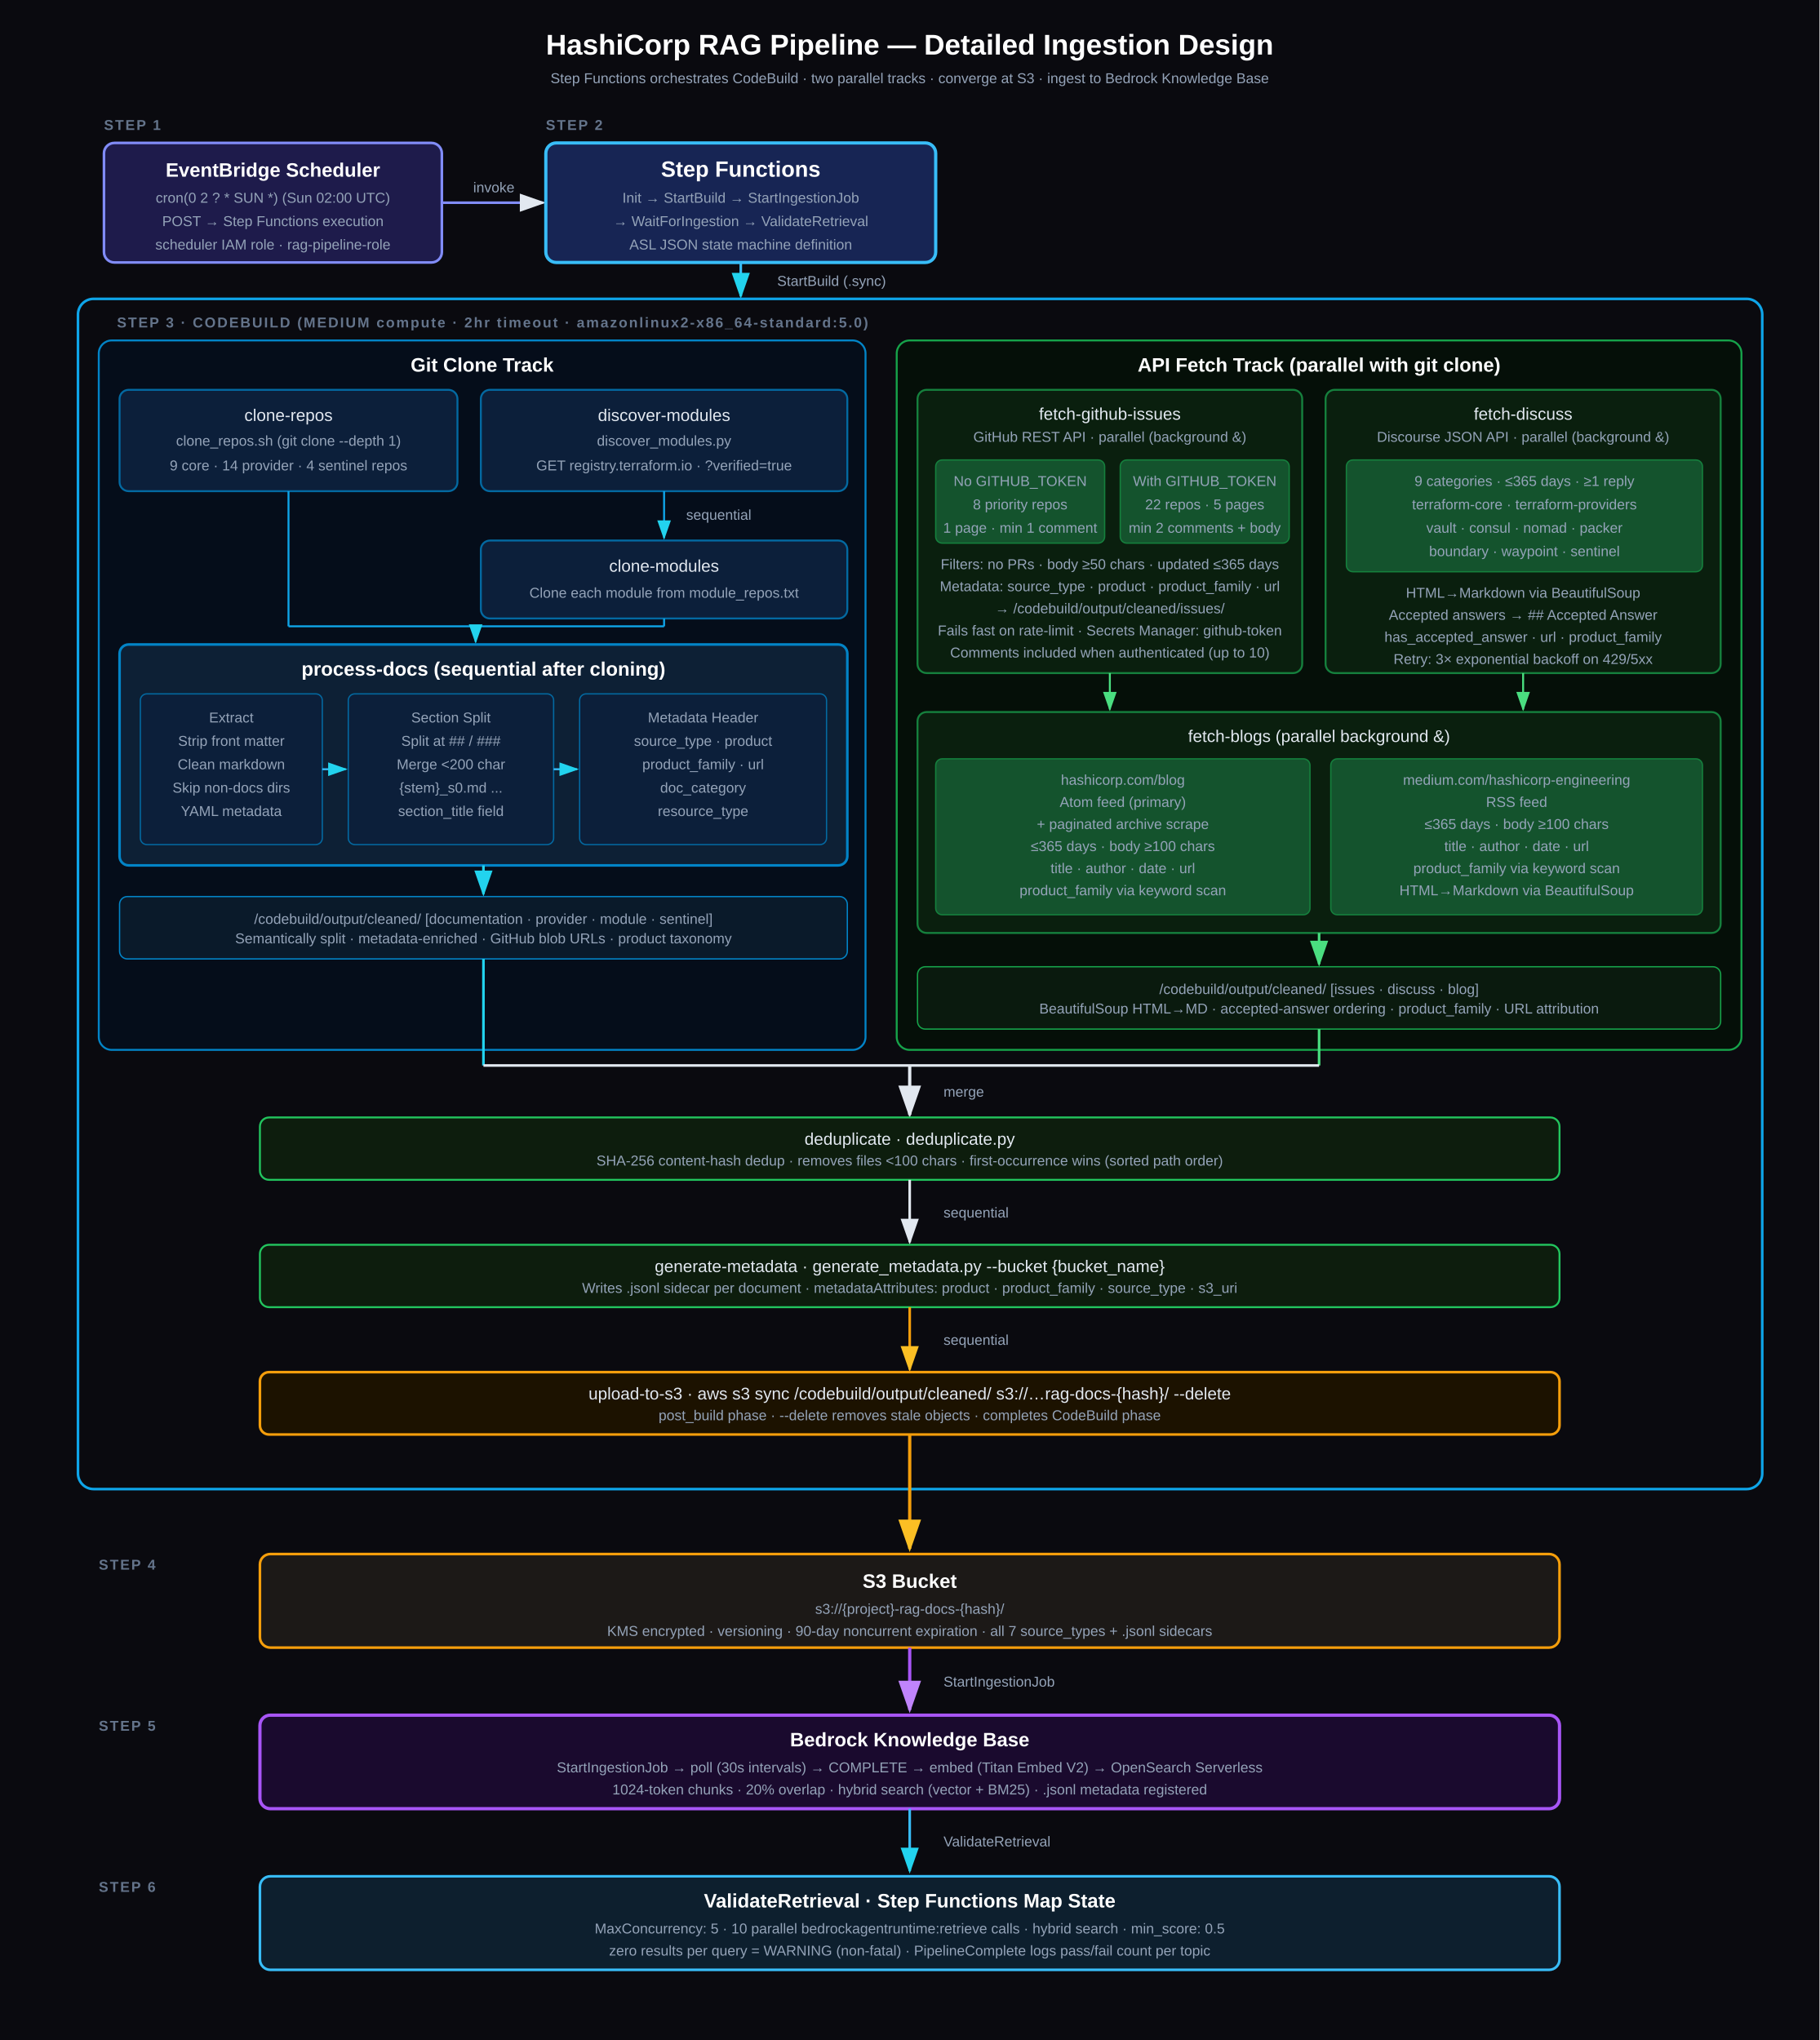
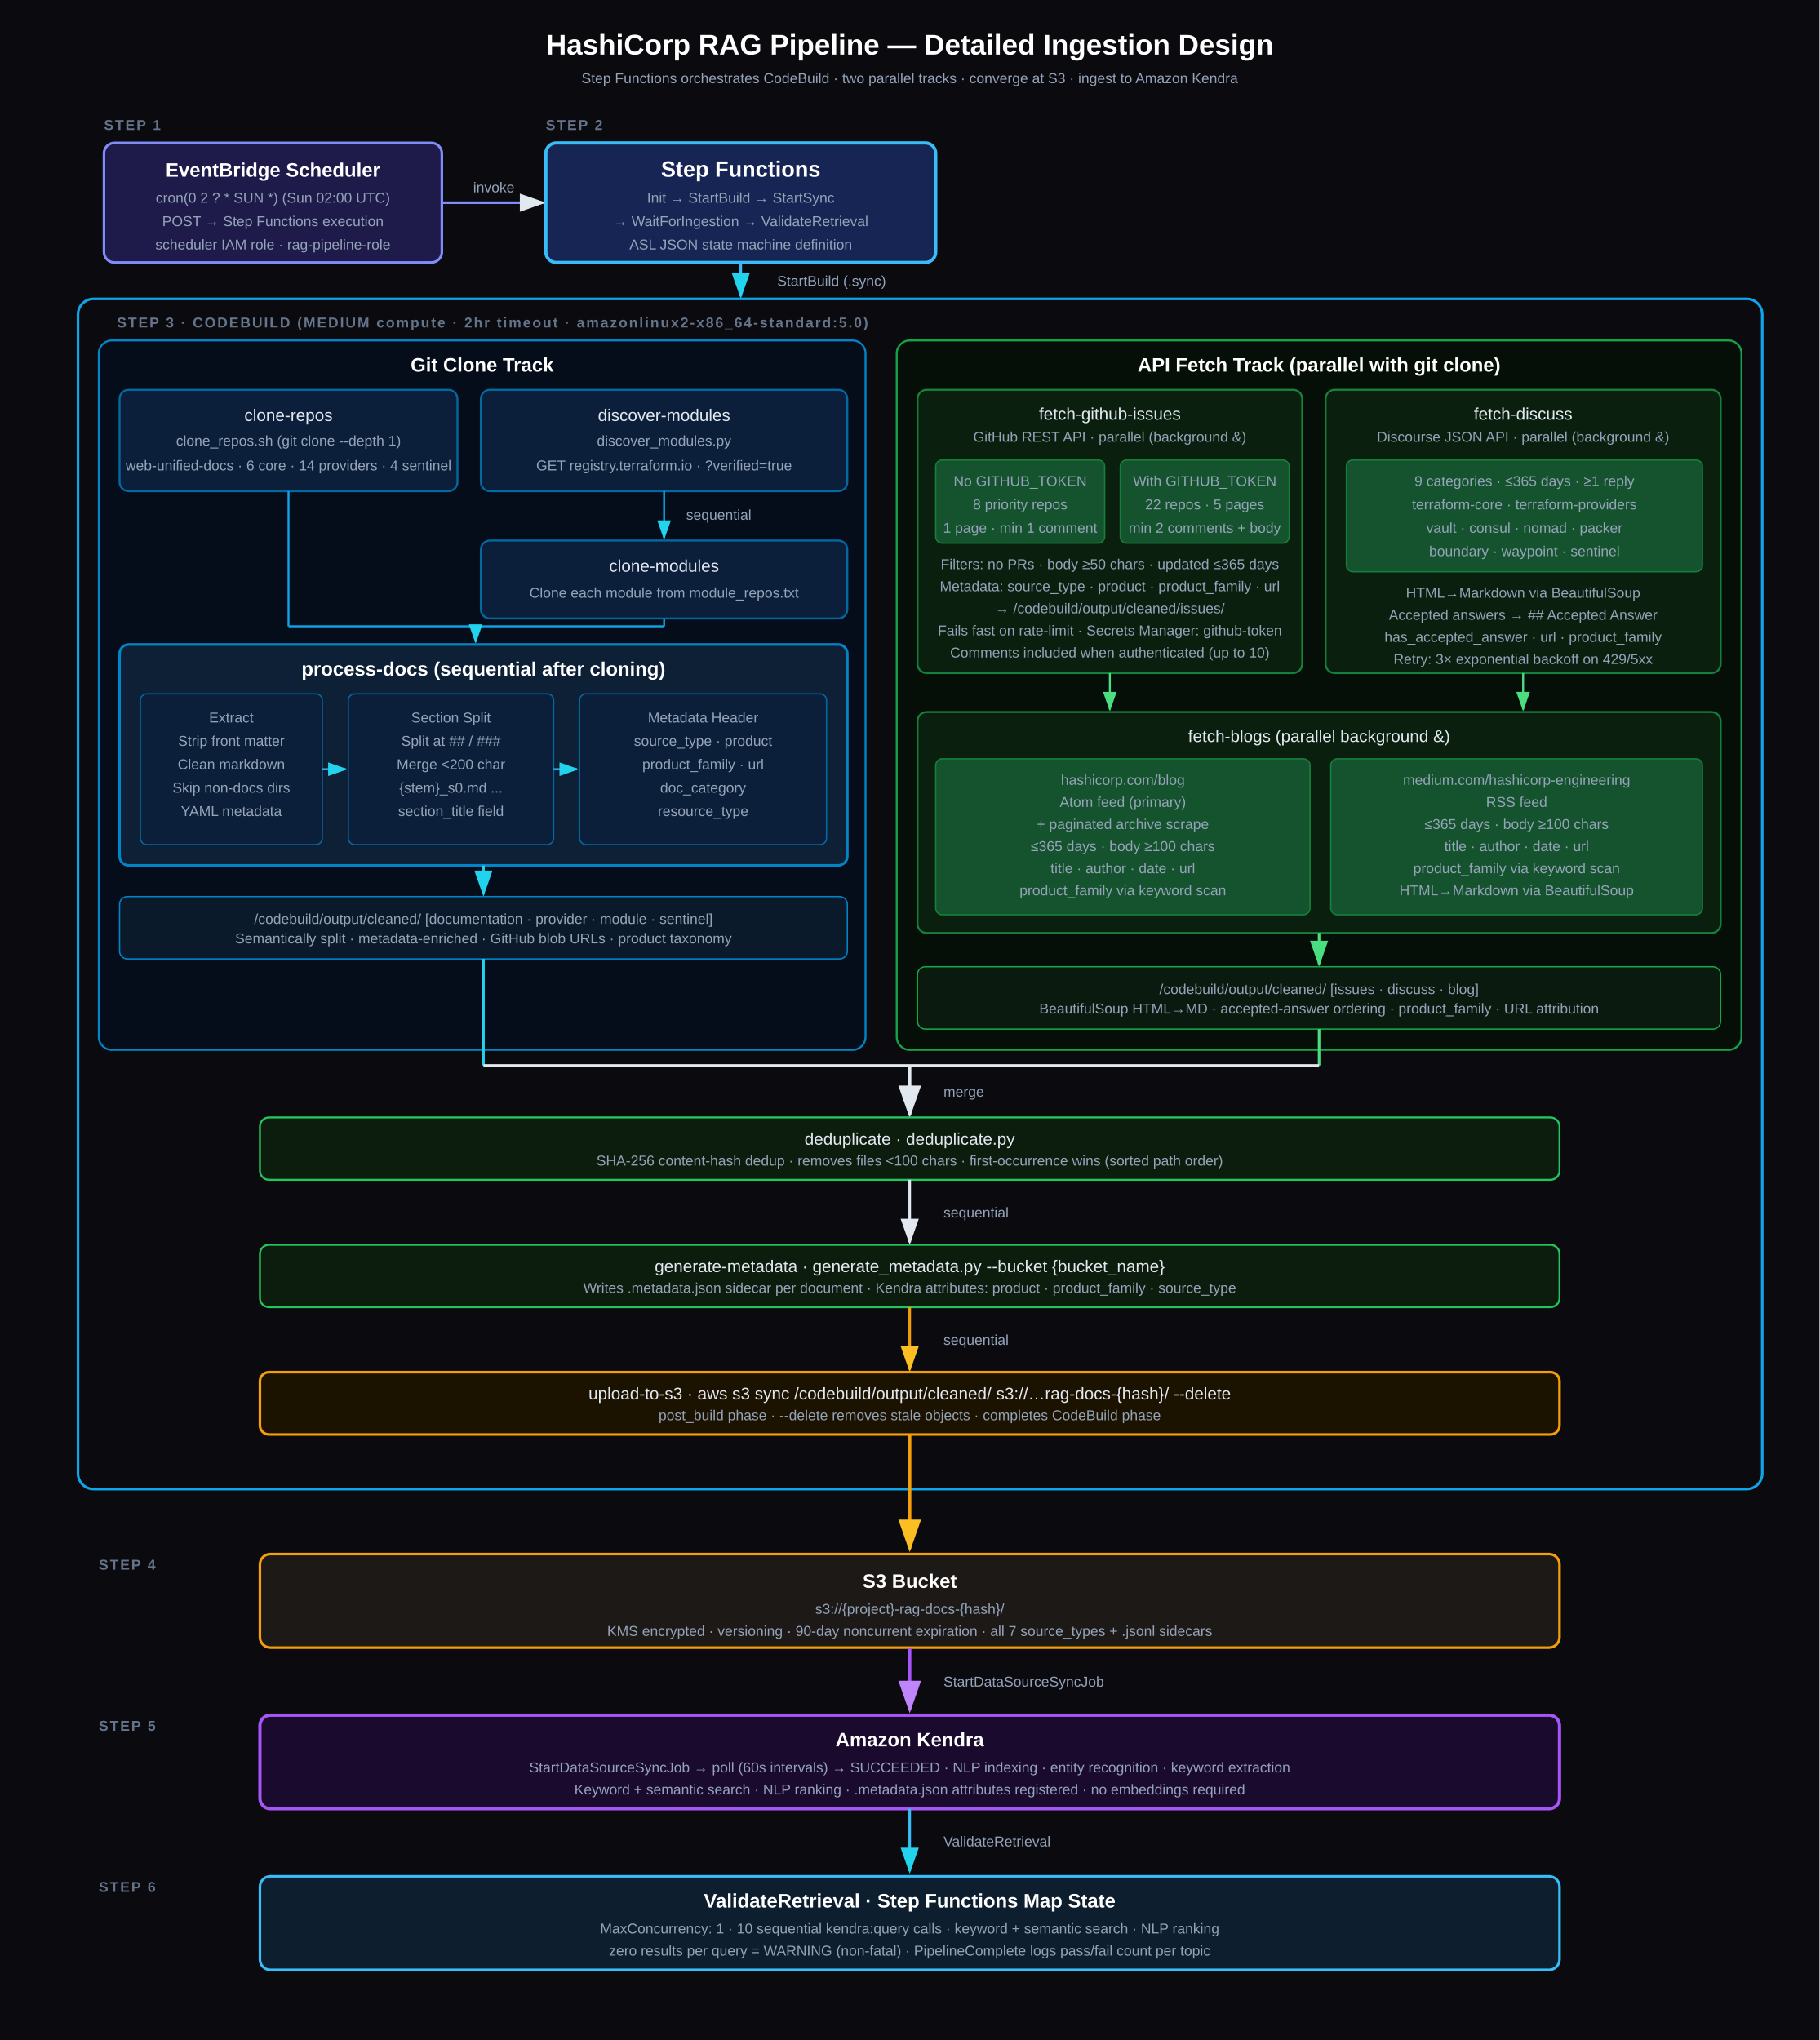
<svg xmlns="http://www.w3.org/2000/svg" viewBox="0 0 1400 1570" width="1400" height="1570">
  <defs>
    <style>
      text { font-family: 'Segoe UI', Arial, sans-serif; }
      .sm   { font-size: 11px; fill: #94a3b8; }
      .md   { font-size: 13px; fill: #e2e8f0; }
      .lg   { font-size: 15px; fill: #ffffff; font-weight: 600; }
      .xl   { font-size: 17px; fill: #ffffff; font-weight: 700; }
      .hdr  { font-size: 11px; font-weight: 700; fill: #64748b; letter-spacing: 1.2px; }
    </style>
    <marker id="a-w" markerWidth="10" markerHeight="7" refX="9" refY="3.5" orient="auto">
      <polygon points="0 0,10 3.5,0 7" fill="#e2e8f0" />
    </marker>
    <marker id="a-c" markerWidth="10" markerHeight="7" refX="9" refY="3.5" orient="auto">
      <polygon points="0 0,10 3.5,0 7" fill="#22d3ee" />
    </marker>
    <marker id="a-y" markerWidth="10" markerHeight="7" refX="9" refY="3.5" orient="auto">
      <polygon points="0 0,10 3.5,0 7" fill="#fbbf24" />
    </marker>
    <marker id="a-g" markerWidth="10" markerHeight="7" refX="9" refY="3.5" orient="auto">
      <polygon points="0 0,10 3.5,0 7" fill="#4ade80" />
    </marker>
    <marker id="a-p" markerWidth="10" markerHeight="7" refX="9" refY="3.5" orient="auto">
      <polygon points="0 0,10 3.5,0 7" fill="#c084fc" />
    </marker>
  </defs>
  <rect width="1400" height="1570" fill="#0a0a0f" />
  <text x="700" y="42" text-anchor="middle" font-size="22" font-weight="700" fill="#ffffff">HashiCorp RAG Pipeline — Detailed Ingestion Design</text>
-   <text x="700" y="64" text-anchor="middle" class="sm">Step Functions orchestrates CodeBuild · two parallel tracks · converge at S3 · ingest to Bedrock Knowledge Base</text>
+   <text x="700" y="64" text-anchor="middle" class="sm">Step Functions orchestrates CodeBuild · two parallel tracks · converge at S3 · ingest to Amazon Kendra</text>
  <text x="80" y="100" class="hdr">STEP 1</text>
  <rect x="80" y="110" width="260" height="92" rx="8" fill="#1e1b4b" stroke="#818cf8" stroke-width="2" />
  <text x="210" y="136" text-anchor="middle" class="lg">EventBridge Scheduler</text>
  <text x="210" y="156" text-anchor="middle" class="sm">cron(0 2 ? * SUN *)  (Sun 02:00 UTC)</text>
  <text x="210" y="174" text-anchor="middle" class="sm">POST → Step Functions execution</text>
  <text x="210" y="192" text-anchor="middle" class="sm">scheduler IAM role · rag-pipeline-role</text>
  <line x1="340" y1="156" x2="418" y2="156" stroke="#818cf8" stroke-width="2" marker-end="url(#a-w)" />
  <text x="380" y="148" text-anchor="middle" class="sm">invoke</text>
  <text x="420" y="100" class="hdr">STEP 2</text>
  <rect x="420" y="110" width="300" height="92" rx="8" fill="#172554" stroke="#38bdf8" stroke-width="2.5" />
  <text x="570" y="136" text-anchor="middle" class="xl">Step Functions</text>
-   <text x="570" y="156" text-anchor="middle" class="sm">Init → StartBuild → StartIngestionJob</text>
+   <text x="570" y="156" text-anchor="middle" class="sm">Init → StartBuild → StartSync</text>
  <text x="570" y="174" text-anchor="middle" class="sm">→ WaitForIngestion → ValidateRetrieval</text>
  <text x="570" y="192" text-anchor="middle" class="sm">ASL JSON state machine definition</text>
  <line x1="570" y1="202" x2="570" y2="228" stroke="#38bdf8" stroke-width="2" marker-end="url(#a-c)" />
  <text x="598" y="220" class="sm" fill="#38bdf8">StartBuild (.sync)</text>
  <rect x="60" y="230" width="1296" height="916" rx="12" fill="none" stroke="#0ea5e9" stroke-width="2" />
  <text x="90" y="252" class="hdr">STEP 3 · CODEBUILD  (MEDIUM compute · 2hr timeout · amazonlinux2-x86_64-standard:5.0)</text>
  <rect x="76" y="262" width="590" height="546" rx="10" fill="#050d1a" stroke="#0284c7" stroke-width="1.5" />
  <text x="371" y="286" text-anchor="middle" class="lg" fill="#38bdf8">Git Clone Track</text>
  <rect x="92" y="300" width="260" height="78" rx="7" fill="#0c1f3a" stroke="#0369a1" stroke-width="1.5" />
  <text x="222" y="324" text-anchor="middle" class="md" fill="#7dd3fc">clone-repos</text>
  <text x="222" y="343" text-anchor="middle" class="sm">clone_repos.sh  (git clone --depth 1)</text>
-   <text x="222" y="362" text-anchor="middle" class="sm">9 core · 14 provider · 4 sentinel repos</text>
+   <text x="222" y="362" text-anchor="middle" class="sm">web-unified-docs · 6 core · 14 providers · 4 sentinel</text>
  <rect x="370" y="300" width="282" height="78" rx="7" fill="#0c1f3a" stroke="#0369a1" stroke-width="1.5" />
  <text x="511" y="324" text-anchor="middle" class="md" fill="#7dd3fc">discover-modules</text>
  <text x="511" y="343" text-anchor="middle" class="sm">discover_modules.py</text>
  <text x="511" y="362" text-anchor="middle" class="sm">GET registry.terraform.io · ?verified=true</text>
  <rect x="370" y="416" width="282" height="60" rx="7" fill="#0c1f3a" stroke="#0369a1" stroke-width="1.5" />
  <text x="511" y="440" text-anchor="middle" class="md" fill="#7dd3fc">clone-modules</text>
  <text x="511" y="460" text-anchor="middle" class="sm">Clone each module from module_repos.txt</text>
  <line x1="511" y1="378" x2="511" y2="414" stroke="#0ea5e9" stroke-width="1.5" marker-end="url(#a-c)" />
  <text x="528" y="400" class="sm" fill="#0ea5e9">sequential</text>
  <line x1="222" y1="378" x2="222" y2="482" stroke="#0ea5e9" stroke-width="1.5" />
  <line x1="511" y1="476" x2="511" y2="482" stroke="#0ea5e9" stroke-width="1.5" />
  <line x1="222" y1="482" x2="511" y2="482" stroke="#0ea5e9" stroke-width="1.5" />
  <line x1="366" y1="482" x2="366" y2="494" stroke="#0ea5e9" stroke-width="1.5" marker-end="url(#a-c)" />
  <rect x="92" y="496" width="560" height="170" rx="7" fill="#0d2035" stroke="#0284c7" stroke-width="2" />
  <text x="372" y="520" text-anchor="middle" class="lg" fill="#7dd3fc">process-docs  (sequential after cloning)</text>
  <rect x="108" y="534" width="140" height="116" rx="5" fill="#0c1f3a" stroke="#0369a1" stroke-width="1" />
  <text x="178" y="556" text-anchor="middle" class="sm" fill="#93c5fd">Extract</text>
  <text x="178" y="574" text-anchor="middle" class="sm">Strip front matter</text>
  <text x="178" y="592" text-anchor="middle" class="sm">Clean markdown</text>
  <text x="178" y="610" text-anchor="middle" class="sm">Skip non-docs dirs</text>
  <text x="178" y="628" text-anchor="middle" class="sm">YAML metadata</text>
  <rect x="268" y="534" width="158" height="116" rx="5" fill="#0c1f3a" stroke="#0369a1" stroke-width="1" />
  <text x="347" y="556" text-anchor="middle" class="sm" fill="#93c5fd">Section Split</text>
  <text x="347" y="574" text-anchor="middle" class="sm">Split at ## / ###</text>
  <text x="347" y="592" text-anchor="middle" class="sm">Merge &lt;200 char</text>
  <text x="347" y="610" text-anchor="middle" class="sm">{stem}_s0.md ...</text>
  <text x="347" y="628" text-anchor="middle" class="sm">section_title field</text>
  <rect x="446" y="534" width="190" height="116" rx="5" fill="#0c1f3a" stroke="#0369a1" stroke-width="1" />
  <text x="541" y="556" text-anchor="middle" class="sm" fill="#93c5fd">Metadata Header</text>
  <text x="541" y="574" text-anchor="middle" class="sm">source_type · product</text>
  <text x="541" y="592" text-anchor="middle" class="sm">product_family · url</text>
  <text x="541" y="610" text-anchor="middle" class="sm">doc_category</text>
  <text x="541" y="628" text-anchor="middle" class="sm">resource_type</text>
  <line x1="248" y1="592" x2="266" y2="592" stroke="#38bdf8" stroke-width="1.5" marker-end="url(#a-c)" />
  <line x1="426" y1="592" x2="444" y2="592" stroke="#38bdf8" stroke-width="1.5" marker-end="url(#a-c)" />
  <line x1="372" y1="666" x2="372" y2="688" stroke="#22d3ee" stroke-width="2" marker-end="url(#a-c)" />
  <rect x="92" y="690" width="560" height="48" rx="6" fill="#0a1a2a" stroke="#0284c7" stroke-width="1" />
  <text x="372" y="711" text-anchor="middle" class="sm" fill="#7dd3fc">/codebuild/output/cleaned/  [documentation · provider · module · sentinel]</text>
  <text x="372" y="726" text-anchor="middle" class="sm">Semantically split · metadata-enriched · GitHub blob URLs · product taxonomy</text>
  <rect x="690" y="262" width="650" height="546" rx="10" fill="#050f08" stroke="#16a34a" stroke-width="1.5" />
  <text x="1015" y="286" text-anchor="middle" class="lg" fill="#86efac">API Fetch Track  (parallel with git clone)</text>
  <rect x="706" y="300" width="296" height="218" rx="7" fill="#0a1f0e" stroke="#15803d" stroke-width="1.5" />
  <text x="854" y="323" text-anchor="middle" class="md" fill="#86efac">fetch-github-issues</text>
  <text x="854" y="340" text-anchor="middle" class="sm">GitHub REST API  · parallel (background &amp;)</text>
  <rect x="720" y="354" width="130" height="64" rx="5" fill="#14532d" stroke="#15803d" stroke-width="1" />
  <text x="785" y="374" text-anchor="middle" class="sm" fill="#bbf7d0">No GITHUB_TOKEN</text>
  <text x="785" y="392" text-anchor="middle" class="sm">8 priority repos</text>
  <text x="785" y="410" text-anchor="middle" class="sm">1 page · min 1 comment</text>
  <rect x="862" y="354" width="130" height="64" rx="5" fill="#14532d" stroke="#15803d" stroke-width="1" />
  <text x="927" y="374" text-anchor="middle" class="sm" fill="#bbf7d0">With GITHUB_TOKEN</text>
  <text x="927" y="392" text-anchor="middle" class="sm">22 repos · 5 pages</text>
  <text x="927" y="410" text-anchor="middle" class="sm">min 2 comments + body</text>
  <text x="854" y="438" text-anchor="middle" class="sm">Filters: no PRs · body ≥50 chars · updated ≤365 days</text>
  <text x="854" y="455" text-anchor="middle" class="sm">Metadata: source_type · product · product_family · url</text>
  <text x="854" y="472" text-anchor="middle" class="sm">→ /codebuild/output/cleaned/issues/</text>
  <text x="854" y="489" text-anchor="middle" class="sm">Fails fast on rate-limit · Secrets Manager: github-token</text>
  <text x="854" y="506" text-anchor="middle" class="sm">Comments included when authenticated (up to 10)</text>
  <rect x="1020" y="300" width="304" height="218" rx="7" fill="#0a1f0e" stroke="#15803d" stroke-width="1.5" />
  <text x="1172" y="323" text-anchor="middle" class="md" fill="#86efac">fetch-discuss</text>
  <text x="1172" y="340" text-anchor="middle" class="sm">Discourse JSON API  · parallel (background &amp;)</text>
  <rect x="1036" y="354" width="274" height="86" rx="5" fill="#14532d" stroke="#15803d" stroke-width="1" />
  <text x="1173" y="374" text-anchor="middle" class="sm" fill="#bbf7d0">9 categories · ≤365 days · ≥1 reply</text>
  <text x="1173" y="392" text-anchor="middle" class="sm">terraform-core · terraform-providers</text>
  <text x="1173" y="410" text-anchor="middle" class="sm">vault · consul · nomad · packer</text>
  <text x="1173" y="428" text-anchor="middle" class="sm">boundary · waypoint · sentinel</text>
  <text x="1172" y="460" text-anchor="middle" class="sm">HTML→Markdown via BeautifulSoup</text>
  <text x="1172" y="477" text-anchor="middle" class="sm">Accepted answers → ## Accepted Answer</text>
  <text x="1172" y="494" text-anchor="middle" class="sm">has_accepted_answer · url · product_family</text>
  <text x="1172" y="511" text-anchor="middle" class="sm">Retry: 3× exponential backoff on 429/5xx</text>
  <line x1="854" y1="518" x2="854" y2="546" stroke="#4ade80" stroke-width="1.5" marker-end="url(#a-g)" />
  <line x1="1172" y1="518" x2="1172" y2="546" stroke="#4ade80" stroke-width="1.5" marker-end="url(#a-g)" />
  <rect x="706" y="548" width="618" height="170" rx="7" fill="#0a1f0e" stroke="#15803d" stroke-width="1.5" />
  <text x="1015" y="571" text-anchor="middle" class="md" fill="#86efac">fetch-blogs  (parallel background &amp;)</text>
  <rect x="720" y="584" width="288" height="120" rx="5" fill="#14532d" stroke="#15803d" stroke-width="1" />
  <text x="864" y="604" text-anchor="middle" class="sm" fill="#bbf7d0">hashicorp.com/blog</text>
  <text x="864" y="621" text-anchor="middle" class="sm">Atom feed (primary)</text>
  <text x="864" y="638" text-anchor="middle" class="sm">+ paginated archive scrape</text>
  <text x="864" y="655" text-anchor="middle" class="sm">≤365 days · body ≥100 chars</text>
  <text x="864" y="672" text-anchor="middle" class="sm">title · author · date · url</text>
  <text x="864" y="689" text-anchor="middle" class="sm">product_family via keyword scan</text>
  <rect x="1024" y="584" width="286" height="120" rx="5" fill="#14532d" stroke="#15803d" stroke-width="1" />
  <text x="1167" y="604" text-anchor="middle" class="sm" fill="#bbf7d0">medium.com/hashicorp-engineering</text>
  <text x="1167" y="621" text-anchor="middle" class="sm">RSS feed</text>
  <text x="1167" y="638" text-anchor="middle" class="sm">≤365 days · body ≥100 chars</text>
  <text x="1167" y="655" text-anchor="middle" class="sm">title · author · date · url</text>
  <text x="1167" y="672" text-anchor="middle" class="sm">product_family via keyword scan</text>
  <text x="1167" y="689" text-anchor="middle" class="sm">HTML→Markdown via BeautifulSoup</text>
  <line x1="1015" y1="718" x2="1015" y2="742" stroke="#4ade80" stroke-width="2" marker-end="url(#a-g)" />
  <rect x="706" y="744" width="618" height="48" rx="6" fill="#0a1a0e" stroke="#16a34a" stroke-width="1" />
  <text x="1015" y="765" text-anchor="middle" class="sm" fill="#86efac">/codebuild/output/cleaned/  [issues · discuss · blog]</text>
  <text x="1015" y="780" text-anchor="middle" class="sm">BeautifulSoup HTML→MD · accepted-answer ordering · product_family · URL attribution</text>
  <line x1="372" y1="738" x2="372" y2="820" stroke="#22d3ee" stroke-width="2" />
  <line x1="1015" y1="792" x2="1015" y2="820" stroke="#4ade80" stroke-width="2" />
  <line x1="372" y1="820" x2="1015" y2="820" stroke="#e2e8f0" stroke-width="2" />
  <line x1="700" y1="820" x2="700" y2="858" stroke="#e2e8f0" stroke-width="2.5" marker-end="url(#a-w)" />
  <text x="726" y="844" class="sm">merge</text>
  <rect x="200" y="860" width="1000" height="48" rx="7" fill="#0d1d0d" stroke="#22c55e" stroke-width="1.5" />
  <text x="700" y="881" text-anchor="middle" class="md" fill="#86efac">deduplicate  ·  deduplicate.py</text>
  <text x="700" y="897" text-anchor="middle" class="sm">SHA-256 content-hash dedup · removes files &lt;100 chars · first-occurrence wins (sorted path order)</text>
  <line x1="700" y1="908" x2="700" y2="956" stroke="#e2e8f0" stroke-width="2" marker-end="url(#a-w)" />
  <text x="726" y="937" class="sm">sequential</text>
  <rect x="200" y="958" width="1000" height="48" rx="7" fill="#0d1d0d" stroke="#22c55e" stroke-width="1.5" />
  <text x="700" y="979" text-anchor="middle" class="md" fill="#86efac">generate-metadata  ·  generate_metadata.py  --bucket {bucket_name}</text>
-   <text x="700" y="995" text-anchor="middle" class="sm">Writes .jsonl sidecar per document · metadataAttributes: product · product_family · source_type · s3_uri</text>
+   <text x="700" y="995" text-anchor="middle" class="sm">Writes .metadata.json sidecar per document · Kendra attributes: product · product_family · source_type</text>
  <line x1="700" y1="1006" x2="700" y2="1054" stroke="#f59e0b" stroke-width="2" marker-end="url(#a-y)" />
  <text x="726" y="1035" class="sm" fill="#fcd34d">sequential</text>
  <rect x="200" y="1056" width="1000" height="48" rx="7" fill="#1c1200" stroke="#f59e0b" stroke-width="2" />
  <text x="700" y="1077" text-anchor="middle" class="md" fill="#fcd34d">upload-to-s3  ·  aws s3 sync /codebuild/output/cleaned/ s3://…rag-docs-{hash}/ --delete</text>
  <text x="700" y="1093" text-anchor="middle" class="sm">post_build phase · --delete removes stale objects · completes CodeBuild phase</text>
  <line x1="700" y1="1104" x2="700" y2="1192" stroke="#f59e0b" stroke-width="2.5" marker-end="url(#a-y)" />
  <text x="76" y="1208" class="hdr">STEP 4</text>
  <rect x="200" y="1196" width="1000" height="72" rx="8" fill="#1c1917" stroke="#f59e0b" stroke-width="2" />
  <text x="700" y="1222" text-anchor="middle" class="lg" fill="#fcd34d">S3 Bucket</text>
  <text x="700" y="1242" text-anchor="middle" class="sm">s3://{project}-rag-docs-{hash}/</text>
  <text x="700" y="1259" text-anchor="middle" class="sm">KMS encrypted · versioning · 90-day noncurrent expiration · all 7 source_types + .jsonl sidecars</text>
  <line x1="700" y1="1268" x2="700" y2="1316" stroke="#a855f7" stroke-width="2.5" marker-end="url(#a-p)" />
-   <text x="726" y="1298" class="sm" fill="#c084fc">StartIngestionJob</text>
+   <text x="726" y="1298" class="sm" fill="#c084fc">StartDataSourceSyncJob</text>
  <text x="76" y="1332" class="hdr">STEP 5</text>
  <rect x="200" y="1320" width="1000" height="72" rx="8" fill="#1a0a2e" stroke="#a855f7" stroke-width="2.5" />
-   <text x="700" y="1344" text-anchor="middle" class="lg" fill="#d8b4fe">Bedrock Knowledge Base</text>
-   <text x="700" y="1364" text-anchor="middle" class="sm">StartIngestionJob → poll (30s intervals) → COMPLETE → embed (Titan Embed V2) → OpenSearch Serverless</text>
-   <text x="700" y="1381" text-anchor="middle" class="sm">1024-token chunks · 20% overlap · hybrid search (vector + BM25) · .jsonl metadata registered</text>
+   <text x="700" y="1344" text-anchor="middle" class="lg" fill="#d8b4fe">Amazon Kendra</text>
+   <text x="700" y="1364" text-anchor="middle" class="sm">StartDataSourceSyncJob → poll (60s intervals) → SUCCEEDED · NLP indexing · entity recognition · keyword extraction</text>
+   <text x="700" y="1381" text-anchor="middle" class="sm">Keyword + semantic search · NLP ranking · .metadata.json attributes registered · no embeddings required</text>
  <line x1="700" y1="1392" x2="700" y2="1440" stroke="#38bdf8" stroke-width="2" marker-end="url(#a-c)" />
  <text x="726" y="1421" class="sm" fill="#38bdf8">ValidateRetrieval</text>
  <text x="76" y="1456" class="hdr">STEP 6</text>
  <rect x="200" y="1444" width="1000" height="72" rx="8" fill="#0d1f2e" stroke="#38bdf8" stroke-width="2" />
  <text x="700" y="1468" text-anchor="middle" class="lg" fill="#7dd3fc">ValidateRetrieval  ·  Step Functions Map State</text>
-   <text x="700" y="1488" text-anchor="middle" class="sm">MaxConcurrency: 5 · 10 parallel bedrockagentruntime:retrieve calls · hybrid search · min_score: 0.5</text>
+   <text x="700" y="1488" text-anchor="middle" class="sm">MaxConcurrency: 1 · 10 sequential kendra:query calls · keyword + semantic search · NLP ranking</text>
  <text x="700" y="1505" text-anchor="middle" class="sm">zero results per query = WARNING (non-fatal) · PipelineComplete logs pass/fail count per topic</text>
</svg>
